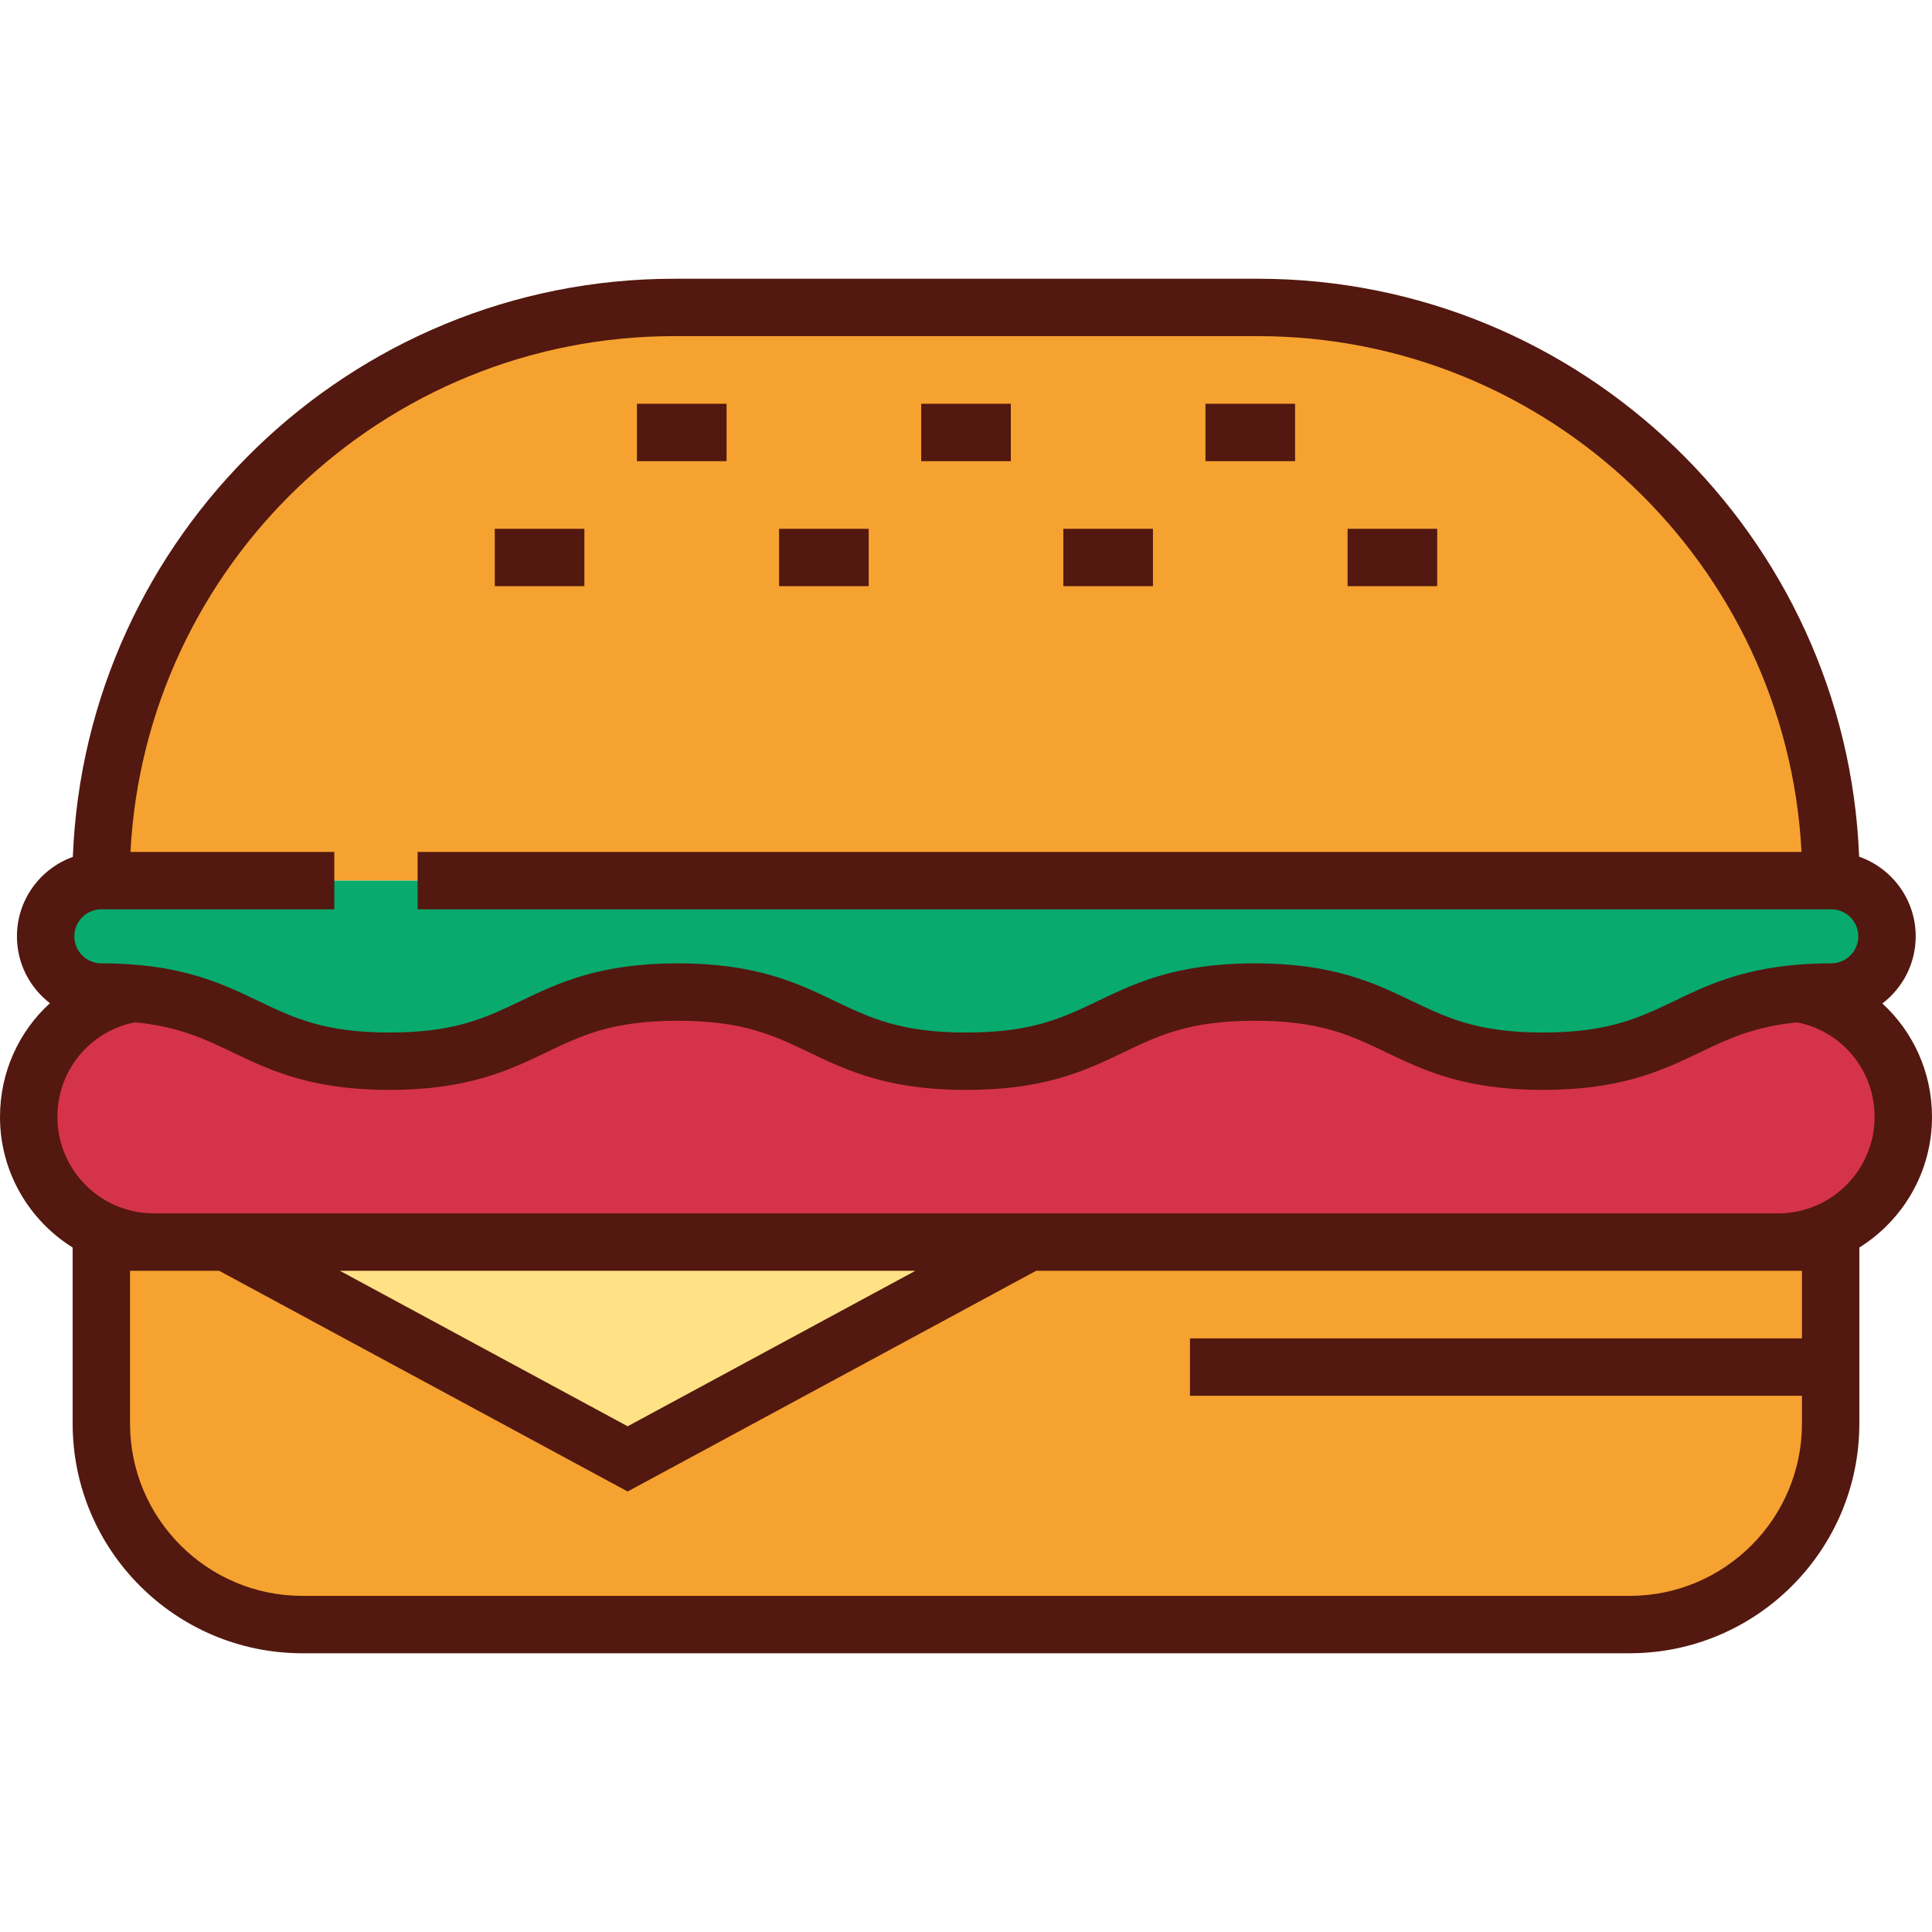
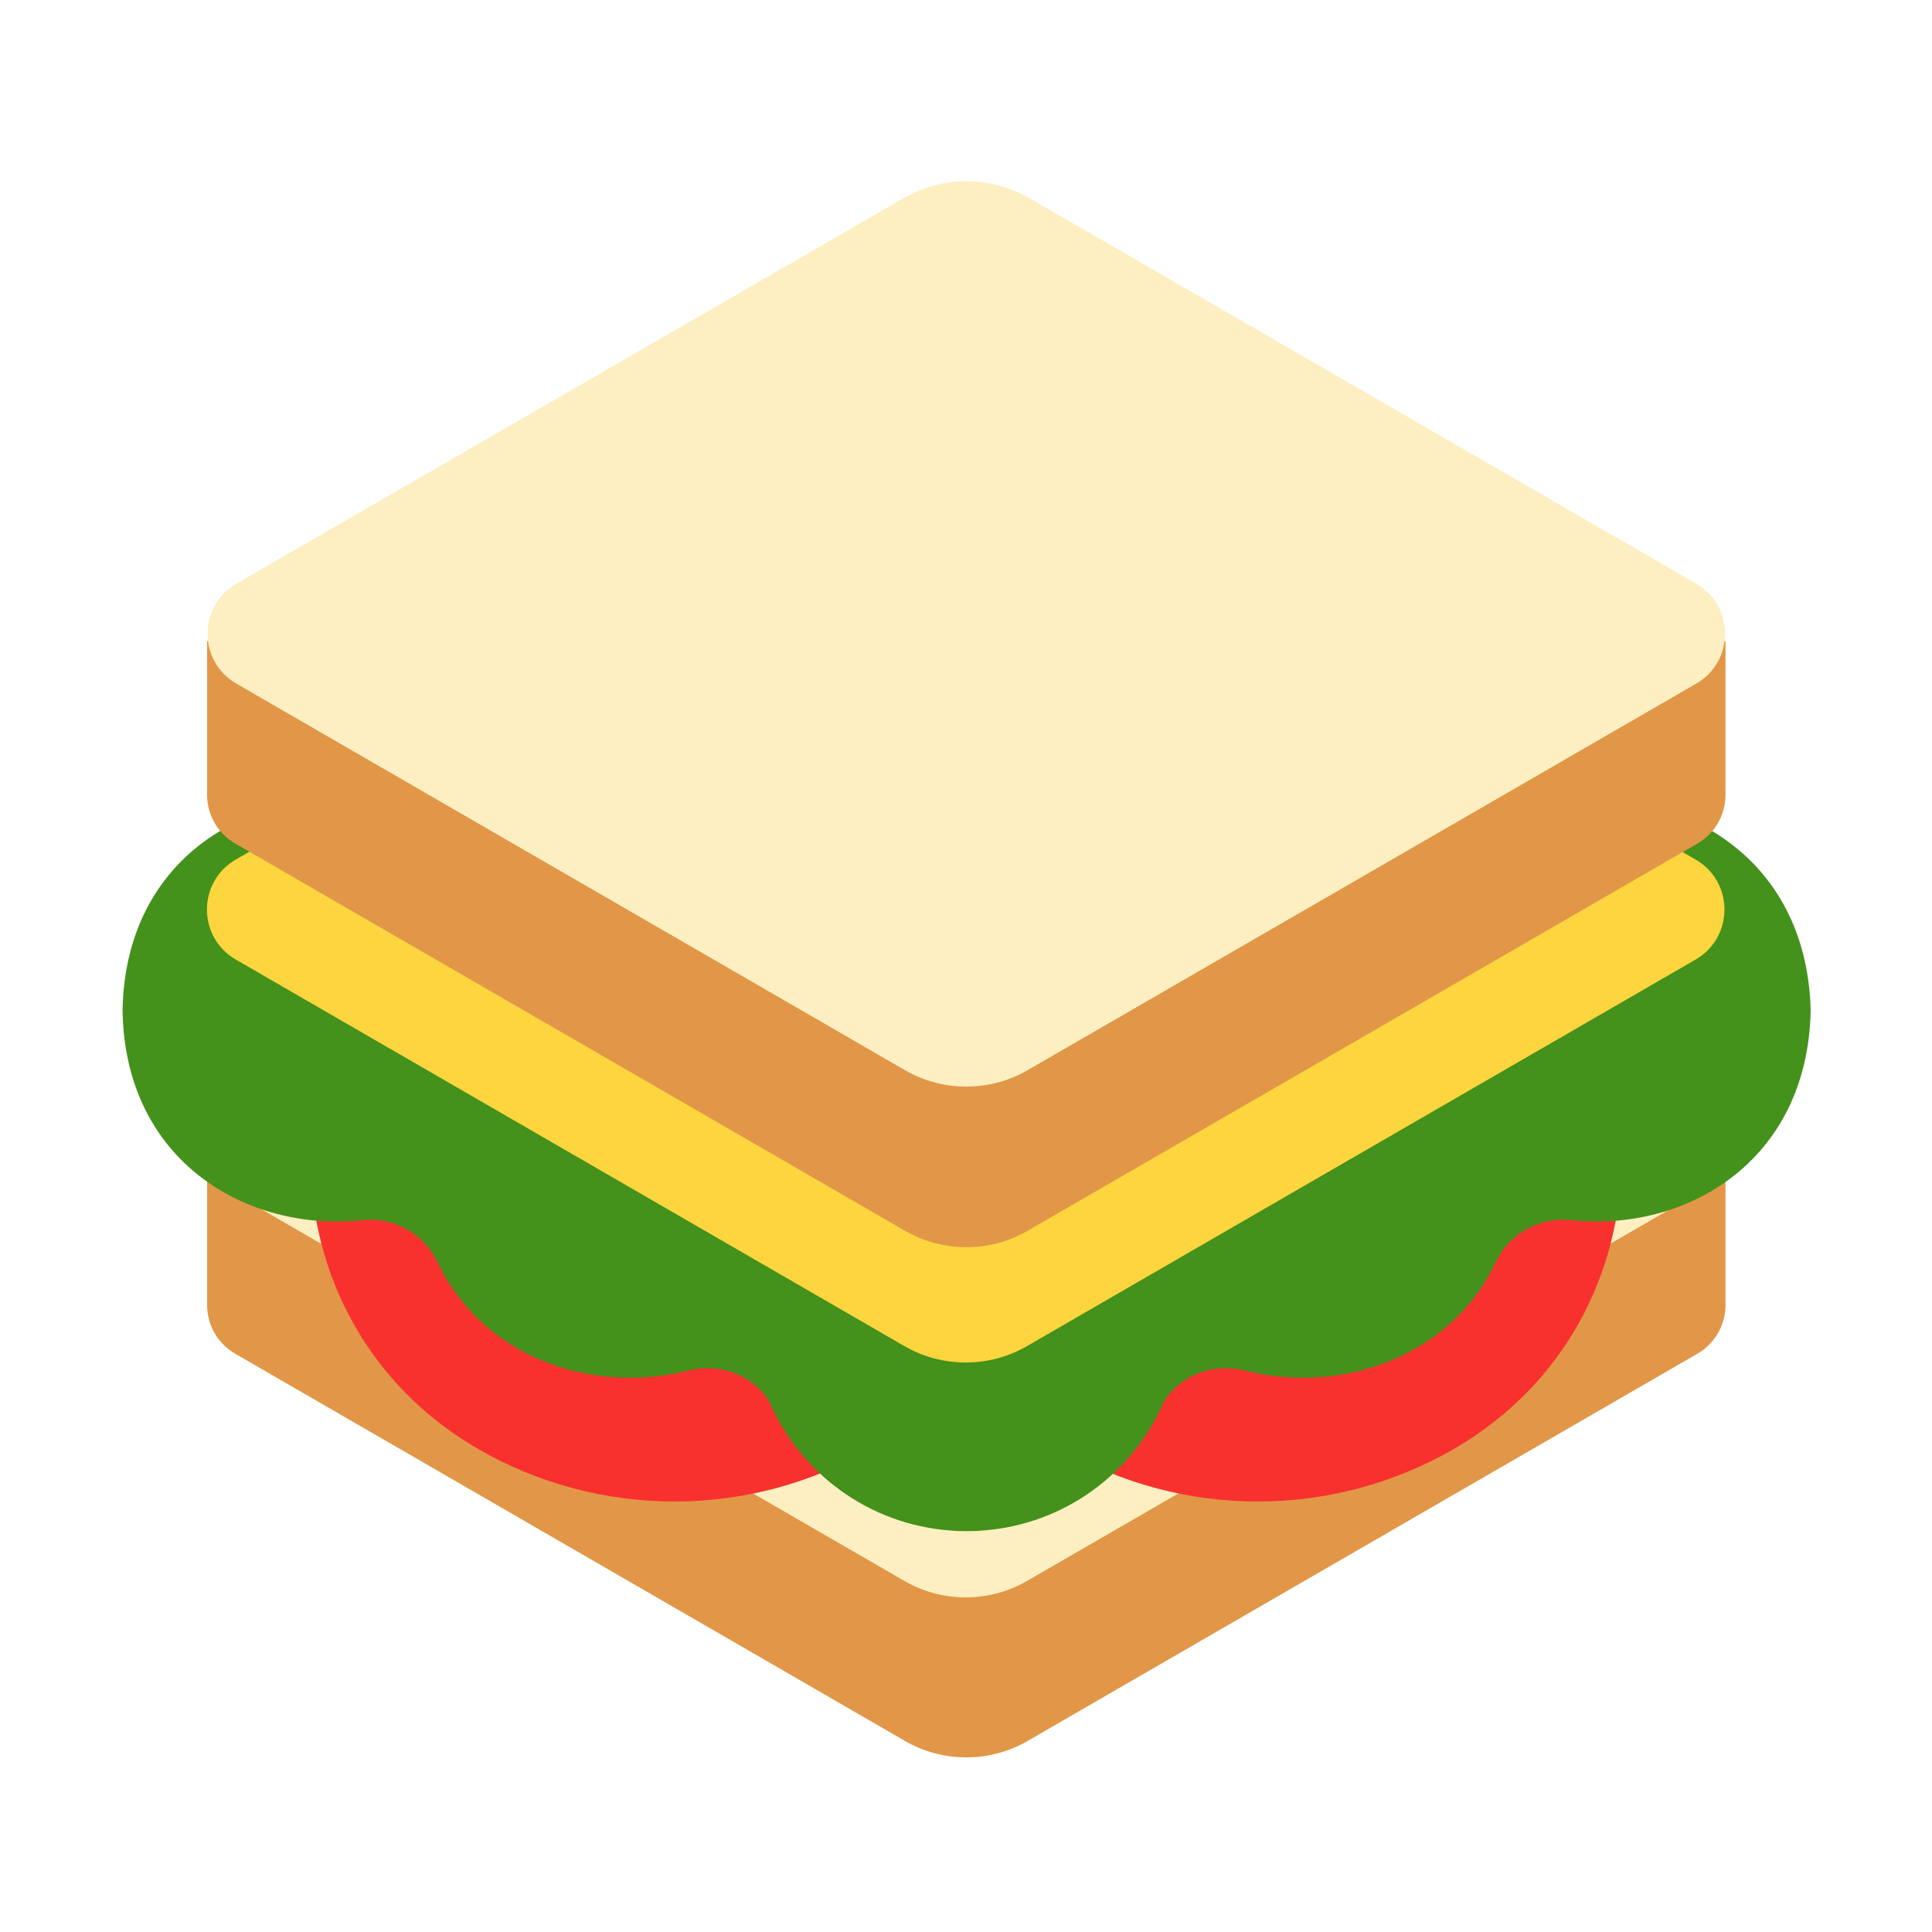
- <svg xmlns="http://www.w3.org/2000/svg" version="1.1" id="Layer_1" viewBox="0 0 512 512" xml:space="preserve">
-   <g>
-     <path style="fill:#F6A230;" d="M26.857,329.162v48.106c0,29.412,23.844,53.256,53.257,53.256h351.77   c29.413,0,53.257-23.844,53.257-53.256v-48.106H26.857z" />
-     <path style="fill:#F6A230;" d="M110.678,233.374h374.549c0-83.892-68.008-151.899-151.899-151.899H178.672   c-83.89,0-151.899,68.007-151.899,151.899h61.814" />
-   </g>
-   <polygon style="fill:#FFE285;" points="272.678,329.161 166.335,386.622 59.992,329.161 " />
-   <path style="fill:#08AA6E;" d="M88.589,233.374H26.857c-8.155,0-14.765,6.61-14.765,14.764c0,8.155,6.61,14.766,14.765,14.766  c38.188,0,38.188,18.331,76.376,18.331s38.187-18.331,76.376-18.331c38.19,0,38.19,18.331,76.38,18.331  c0.032,0,0.063-0.002,0.095-0.002s0.063,0.002,0.095,0.002c38.19,0,38.19-18.331,76.38-18.331c38.188,0,38.188,18.331,76.376,18.331  s38.187-18.331,76.376-18.331c8.155,0,14.765-6.611,14.765-14.766c0-8.154-6.61-14.764-14.765-14.764H256.084H110.678" />
-   <path style="fill:#D53349;" d="M476.614,263.268c-29.73,2.547-32.642,17.967-67.679,17.967c-38.187,0-38.187-18.331-76.376-18.331  c-38.189,0-38.189,18.331-76.38,18.331c-0.032,0-0.063-0.002-0.095-0.002s-0.063,0.002-0.095,0.002  c-38.189,0-38.189-18.331-76.38-18.331c-38.189,0-38.189,18.331-76.376,18.331c-35.081,0-37.957-15.459-67.794-17.976  c-15.782,2.551-27.836,16.233-27.836,32.736c0,18.318,14.85,33.168,33.168,33.168h430.456c18.318,0,33.168-14.85,33.168-33.168  C504.396,279.51,492.37,265.841,476.614,263.268z" />
-   <g>
-     <path style="fill:#53180F;" d="M512,295.995c0-11.839-4.998-22.577-13.156-30.061c5.364-4.09,8.835-10.543,8.835-17.795   c0-9.747-6.27-18.054-14.987-21.111c-3.344-85.019-73.54-153.157-159.364-153.157H178.672   c-85.843,0-156.051,68.168-159.368,153.215c-8.628,3.105-14.816,11.368-14.816,21.053c0,7.208,3.43,13.626,8.741,17.72   C5.027,273.344,0,284.112,0,295.995c0,14.588,7.705,27.402,19.253,34.609v46.665c0,33.559,27.302,60.86,60.861,60.86h351.77   c33.559,0,60.861-27.302,60.861-60.86v-46.665C504.295,323.396,512,310.582,512,295.995z M178.672,89.078h154.656   c77.014,0,140.131,60.645,144.096,136.691H110.678h-0.001v15.208h0.001h374.633c3.949,0,7.161,3.212,7.161,7.16   c0,3.949-3.212,7.162-7.161,7.162c-2.997,0-5.783,0.113-8.397,0.313l-0.008-0.002l-0.174,0.015   c-15.443,1.214-24.644,5.625-32.9,9.588c-9.409,4.516-17.534,8.416-34.896,8.416c-2.171,0-4.196-0.061-6.098-0.176   c-13.316-0.808-20.566-4.289-28.798-8.24c-9.681-4.647-20.655-9.915-41.479-9.915c-3.905,0-7.463,0.186-10.732,0.517   c-14.164,1.437-22.882,5.621-30.749,9.398c-2.277,1.093-4.48,2.148-6.757,3.123c-7.026,3.007-14.77,5.222-27.592,5.286   c-0.179,0.001-0.346,0.007-0.527,0.007l-0.119-0.002l-0.198,0.002c-0.481-0.001-0.928-0.015-1.395-0.021   c-0.583-0.008-1.18-0.009-1.743-0.026c-0.157-0.005-0.3-0.015-0.455-0.021c-6.855-0.239-12.18-1.14-16.769-2.456   c-5.364-1.539-9.739-3.639-14.434-5.892c-9.681-4.647-20.654-9.915-41.481-9.915c-20.825,0-31.798,5.267-41.479,9.915   c-8.233,3.951-15.483,7.432-28.798,8.24c-1.902,0.116-3.928,0.176-6.098,0.176c-17.363,0-25.489-3.9-34.896-8.416   c-8.274-3.971-17.497-8.393-33.001-9.595l-0.188-0.016l-0.007,0.001c-2.581-0.195-5.329-0.304-8.282-0.304   c-3.949,0-7.161-3.213-7.161-7.162c0-3.948,3.212-7.16,7.161-7.16h61.73h0.001v-15.208h-0.001H34.576   C38.541,149.725,101.657,89.078,178.672,89.078z M242.607,336.766l-76.272,41.214l-76.273-41.213h152.545V336.766z    M477.539,336.766v17.926H315.352V369.9h162.186v7.369c0,25.173-20.48,45.652-45.653,45.652H80.115   c-25.173,0-45.653-20.48-45.653-45.652v-40.503h6.31H58.07l108.265,58.499l108.264-58.499h196.629H477.539z M471.228,321.558   H302.744l0.002-0.001H40.733c-14.079-0.021-25.525-11.48-25.525-25.563c0-12.309,8.594-22.713,20.561-25.072   c11.62,1.125,18.598,4.471,25.974,8.008c9.075,4.352,19.286,9.245,37.663,9.846c1.238,0.041,2.512,0.062,3.826,0.062   c20.824,0,31.797-5.267,41.478-9.914c9.409-4.517,17.534-8.417,34.898-8.417c4.341,0,8.105,0.244,11.456,0.68   c1.676,0.218,3.247,0.485,4.737,0.792c0.744,0.154,1.469,0.318,2.175,0.493c6.353,1.565,11.24,3.911,16.532,6.452   c6.354,3.05,13.263,6.366,23.149,8.285c1.412,0.275,2.885,0.52,4.426,0.733c1.027,0.142,2.085,0.269,3.173,0.379   c3.269,0.332,6.827,0.517,10.732,0.517h0.191c4.555,0,8.64-0.252,12.342-0.695c12.695-1.517,20.899-5.272,28.227-8.783   c0.305-0.146,0.609-0.292,0.911-0.437c9.409-4.516,17.535-8.416,34.899-8.416c4.341,0,8.105,0.244,11.455,0.68   c1.675,0.218,3.247,0.485,4.737,0.792c0.744,0.154,1.469,0.318,2.175,0.493c6.353,1.565,11.239,3.911,16.531,6.452   c6.354,3.05,13.263,6.366,23.148,8.285c1.412,0.275,2.885,0.52,4.426,0.733c1.027,0.142,2.085,0.269,3.173,0.379   c3.269,0.332,6.826,0.517,10.731,0.517c1.302,0,2.564-0.02,3.791-0.061c18.4-0.595,28.616-5.494,37.698-9.848   c7.353-3.525,14.308-6.86,25.858-7.996c11.938,2.378,20.51,12.776,20.51,25.06C496.792,310.09,485.324,321.558,471.228,321.558z" />
-     <rect x="168.799" y="107.004" style="fill:#53180F;" width="23.749" height="15.208" />
-     <rect x="206.464" y="140.137" style="fill:#53180F;" width="23.749" height="15.208" />
-     <rect x="131.123" y="140.137" style="fill:#53180F;" width="23.749" height="15.208" />
-     <rect x="357.125" y="140.137" style="fill:#53180F;" width="23.749" height="15.208" />
-     <rect x="281.794" y="140.137" style="fill:#53180F;" width="23.749" height="15.208" />
-     <rect x="244.129" y="107.004" style="fill:#53180F;" width="23.75" height="15.208" />
-     <rect x="319.459" y="107.004" style="fill:#53180F;" width="23.749" height="15.208" />
-   </g>
+ <svg xmlns="http://www.w3.org/2000/svg" width="32" height="32" viewBox="0 0 32 32" fill="none">
+   <path d="M26.1 19.07L17.02 13.82C16.39 13.45 15.6 13.45 14.97 13.82L5.89 19.07H3.43V21.61C3.43 21.93 3.59 22.25 3.91 22.43L14.98 28.83C15.61 29.2 16.4 29.2 17.03 28.83L28.1 22.43C28.42 22.25 28.58 21.93 28.58 21.61V19.07H26.1Z" fill="#E19747" />
+   <path d="M14.97 11.73L3.9 18.13C3.27 18.5 3.27 19.41 3.9 19.78L14.97 26.18C15.6 26.55 16.39 26.55 17.02 26.18L28.09 19.78C28.72 19.41 28.72 18.5 28.09 18.13L17.02 11.73C16.39 11.37 15.61 11.37 14.97 11.73Z" fill="#FEEFC2" />
+   <path d="M7.92 24C4.22 21.86 4.22 16.52 7.92 14.38C9.93 13.22 12.41 13.22 14.42 14.38C15.056 14.748 15.583 15.21 16 15.735C16.417 15.21 16.944 14.748 17.58 14.38C19.59 13.22 22.06 13.22 24.08 14.38C27.78 16.52 27.78 21.86 24.08 24C22.07 25.16 19.59 25.16 17.58 24C16.944 23.632 16.417 23.17 16 22.645C15.583 23.17 15.056 23.632 14.42 24C12.41 25.16 9.93 25.16 7.92 24Z" fill="#F8312F" />
+   <path d="M22.94 16.09C20.97 15.33 18.33 16.27 18.04 18.92C17.53 18.55 16.91 18.32 16.25 18.28C16.19 18.28 16.13 18.27 16.07 18.27C16.05 18.27 16.02 18.27 16 18.27C15.98 18.27 15.95 18.27 15.93 18.27C15.87 18.27 15.81 18.27 15.75 18.28C15.09 18.33 14.47 18.56 13.96 18.92C13.67 16.28 11.03 15.33 9.06 16.09C8.37 12.09 2.1 12.31 2.03 16.74C2.07 19.25 4.11 20.41 5.99 20.21C6.52 20.15 7.02 20.43 7.25 20.91C8 22.5 9.83 23.1 11.4 22.7C11.92 22.57 12.46 22.77 12.74 23.21C13.25 24.4 14.39 25.25 15.74 25.35C15.74 25.35 15.74 25.35 15.75 25.35C15.83 25.36 15.91 25.36 16 25.36C16 25.36 16 25.36 16.01 25.36C16.02 25.36 16.01 25.36 16.02 25.36C16.1 25.36 16.18 25.36 16.27 25.35C16.27 25.35 16.27 25.35 16.28 25.35C17.63 25.25 18.77 24.4 19.28 23.21C19.56 22.77 20.1 22.57 20.62 22.7C22.18 23.1 24.02 22.5 24.77 20.91C25 20.43 25.5 20.15 26.03 20.21C27.91 20.41 29.94 19.25 29.99 16.74C29.89 12.31 23.63 12.09 22.94 16.09Z" fill="#44911B" />
+   <path d="M14.97 7.84L3.9 14.24C3.27 14.61 3.27 15.52 3.9 15.89L14.97 22.29C15.6 22.66 16.39 22.66 17.02 22.29L28.09 15.89C28.72 15.52 28.72 14.61 28.09 14.24L17.02 7.84C16.39 7.47 15.61 7.47 14.97 7.84Z" fill="#FCD53F" />
+   <path d="M26.1 10.62L17.02 5.37C16.39 5 15.61 5 14.97 5.37L5.89 10.62H3.43V13.16C3.43 13.48 3.59 13.8 3.91 13.98L14.98 20.38C15.61 20.75 16.4 20.75 17.03 20.38L28.1 13.98C28.42 13.8 28.58 13.48 28.58 13.16V10.62H26.1Z" fill="#E19747" />
+   <path d="M14.97 3.28L3.91 9.67C3.28 10.04 3.28 10.95 3.91 11.32L14.98 17.72C15.61 18.09 16.4 18.09 17.03 17.72L28.1 11.32C28.73 10.95 28.73 10.04 28.1 9.67L17.03 3.27C16.39 2.91 15.61 2.91 14.97 3.28Z" fill="#FEEFC2" />
</svg>
